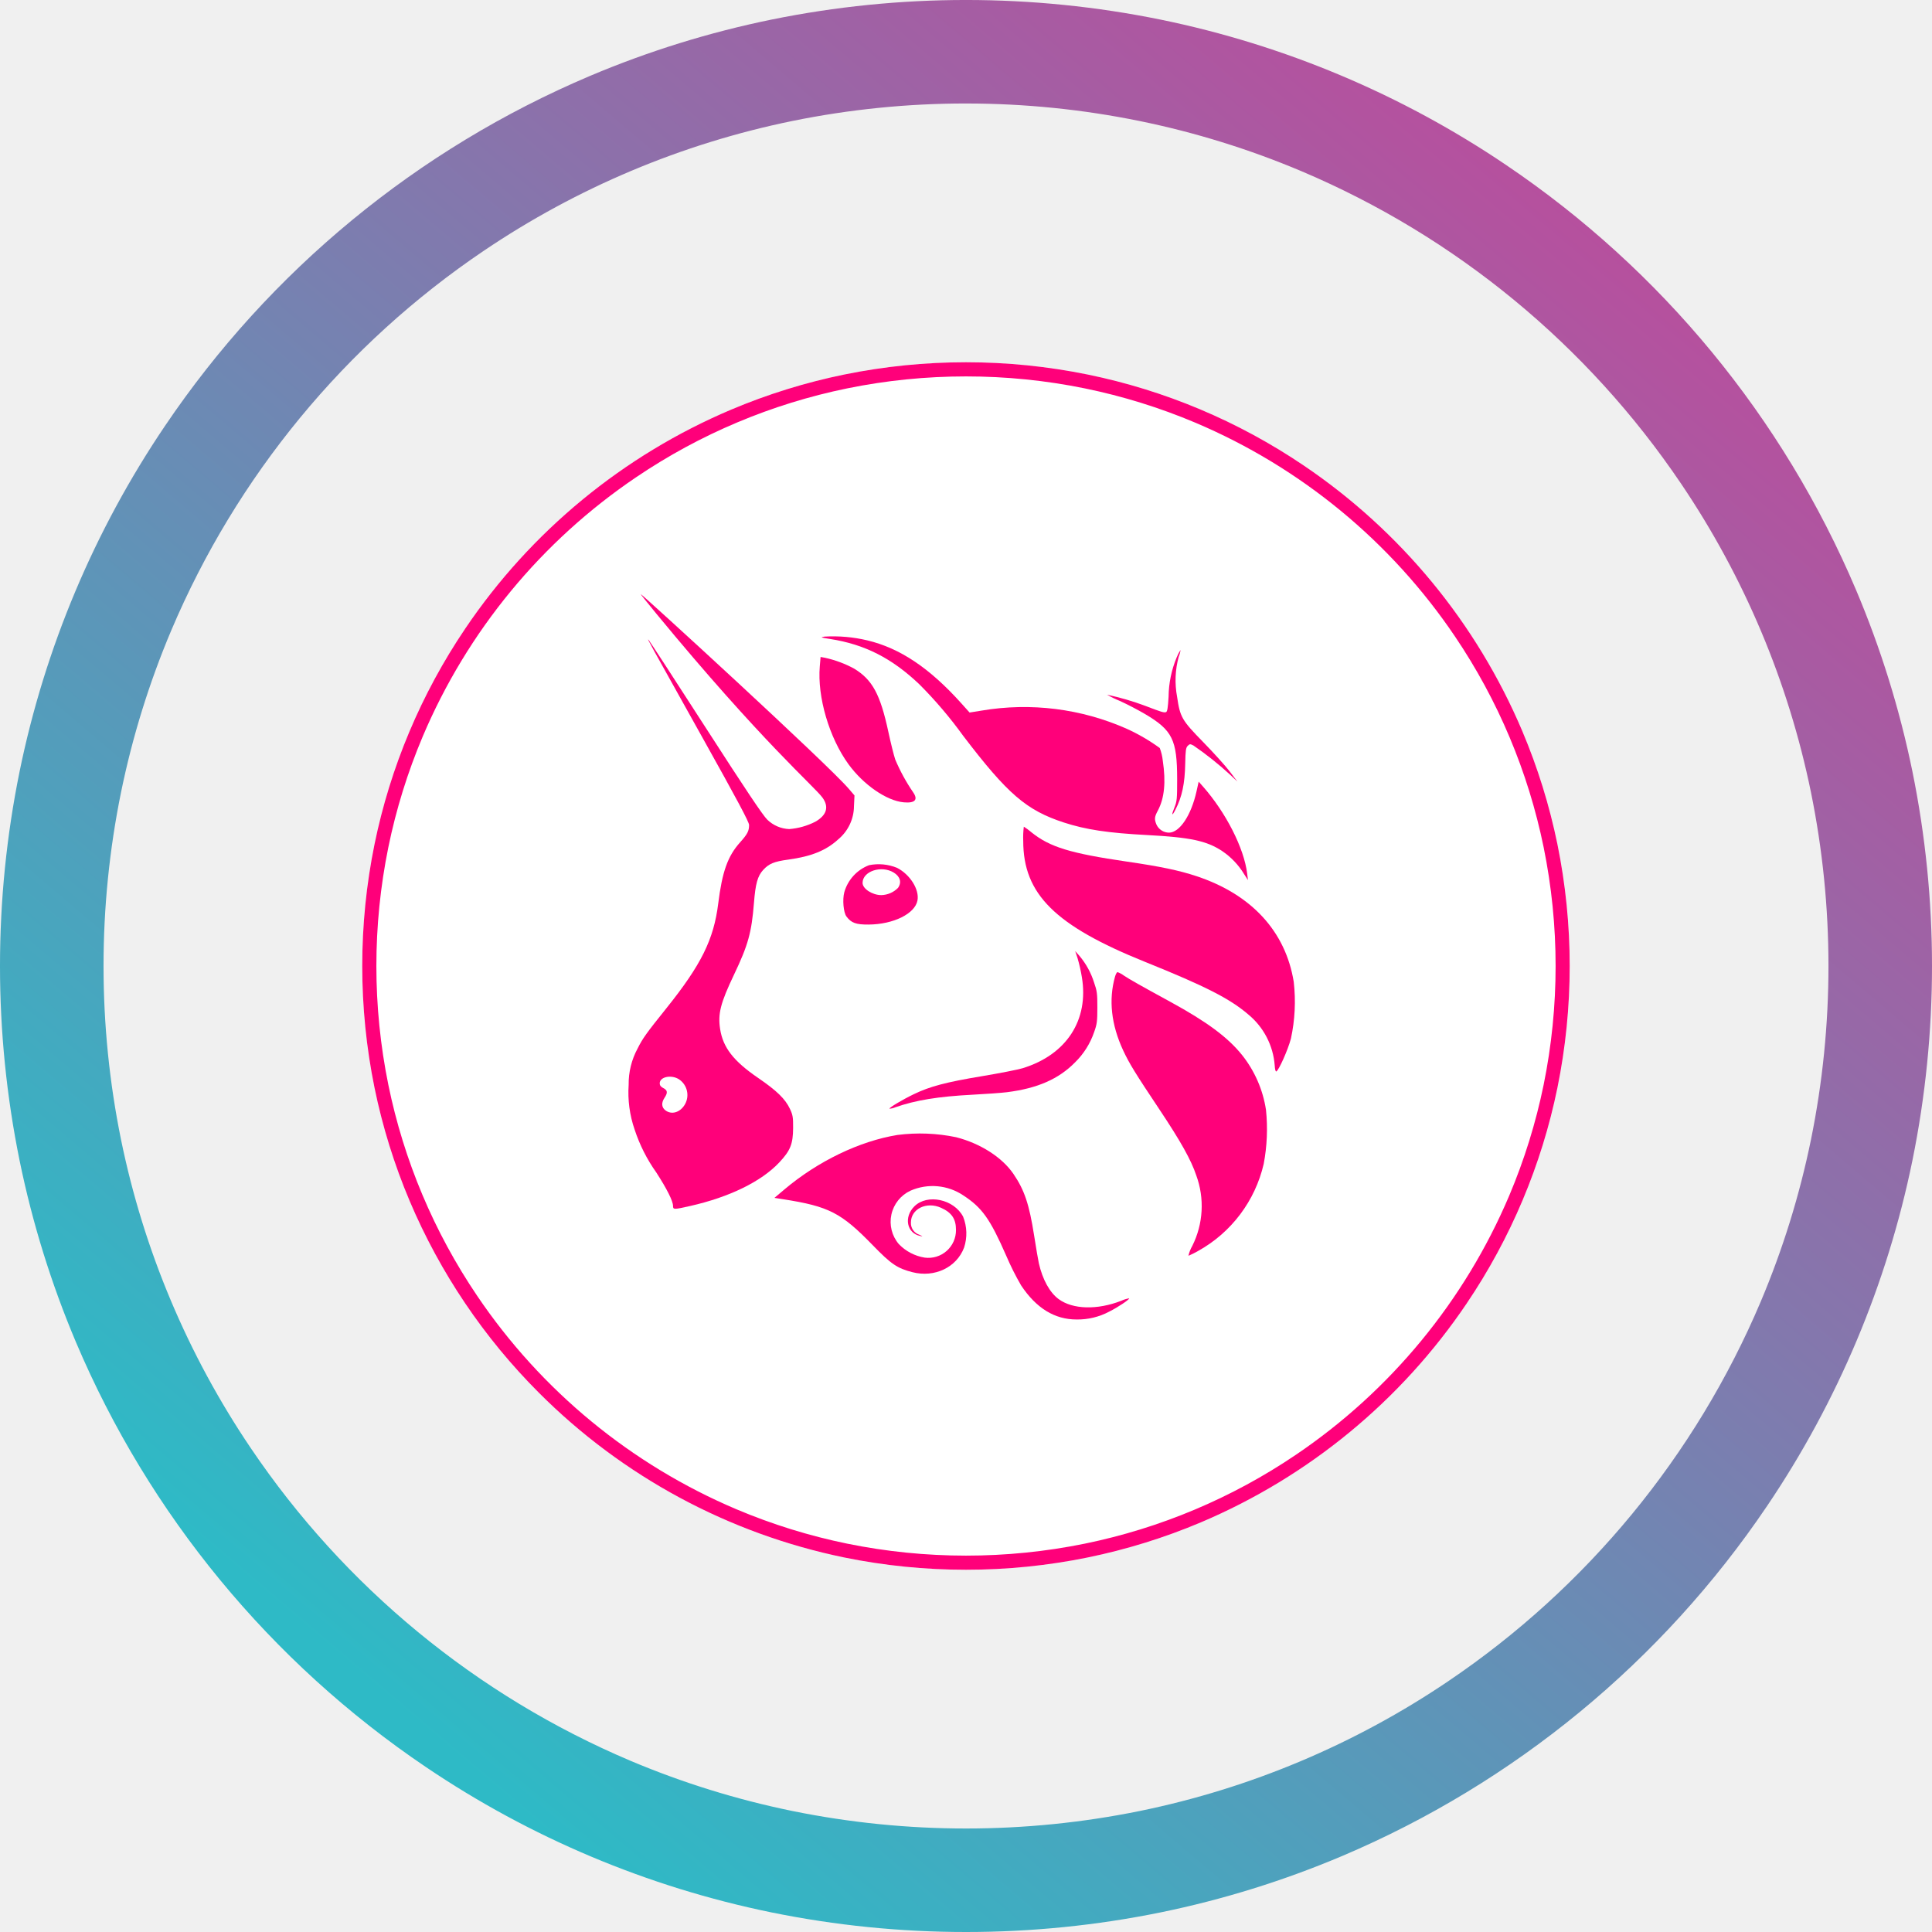
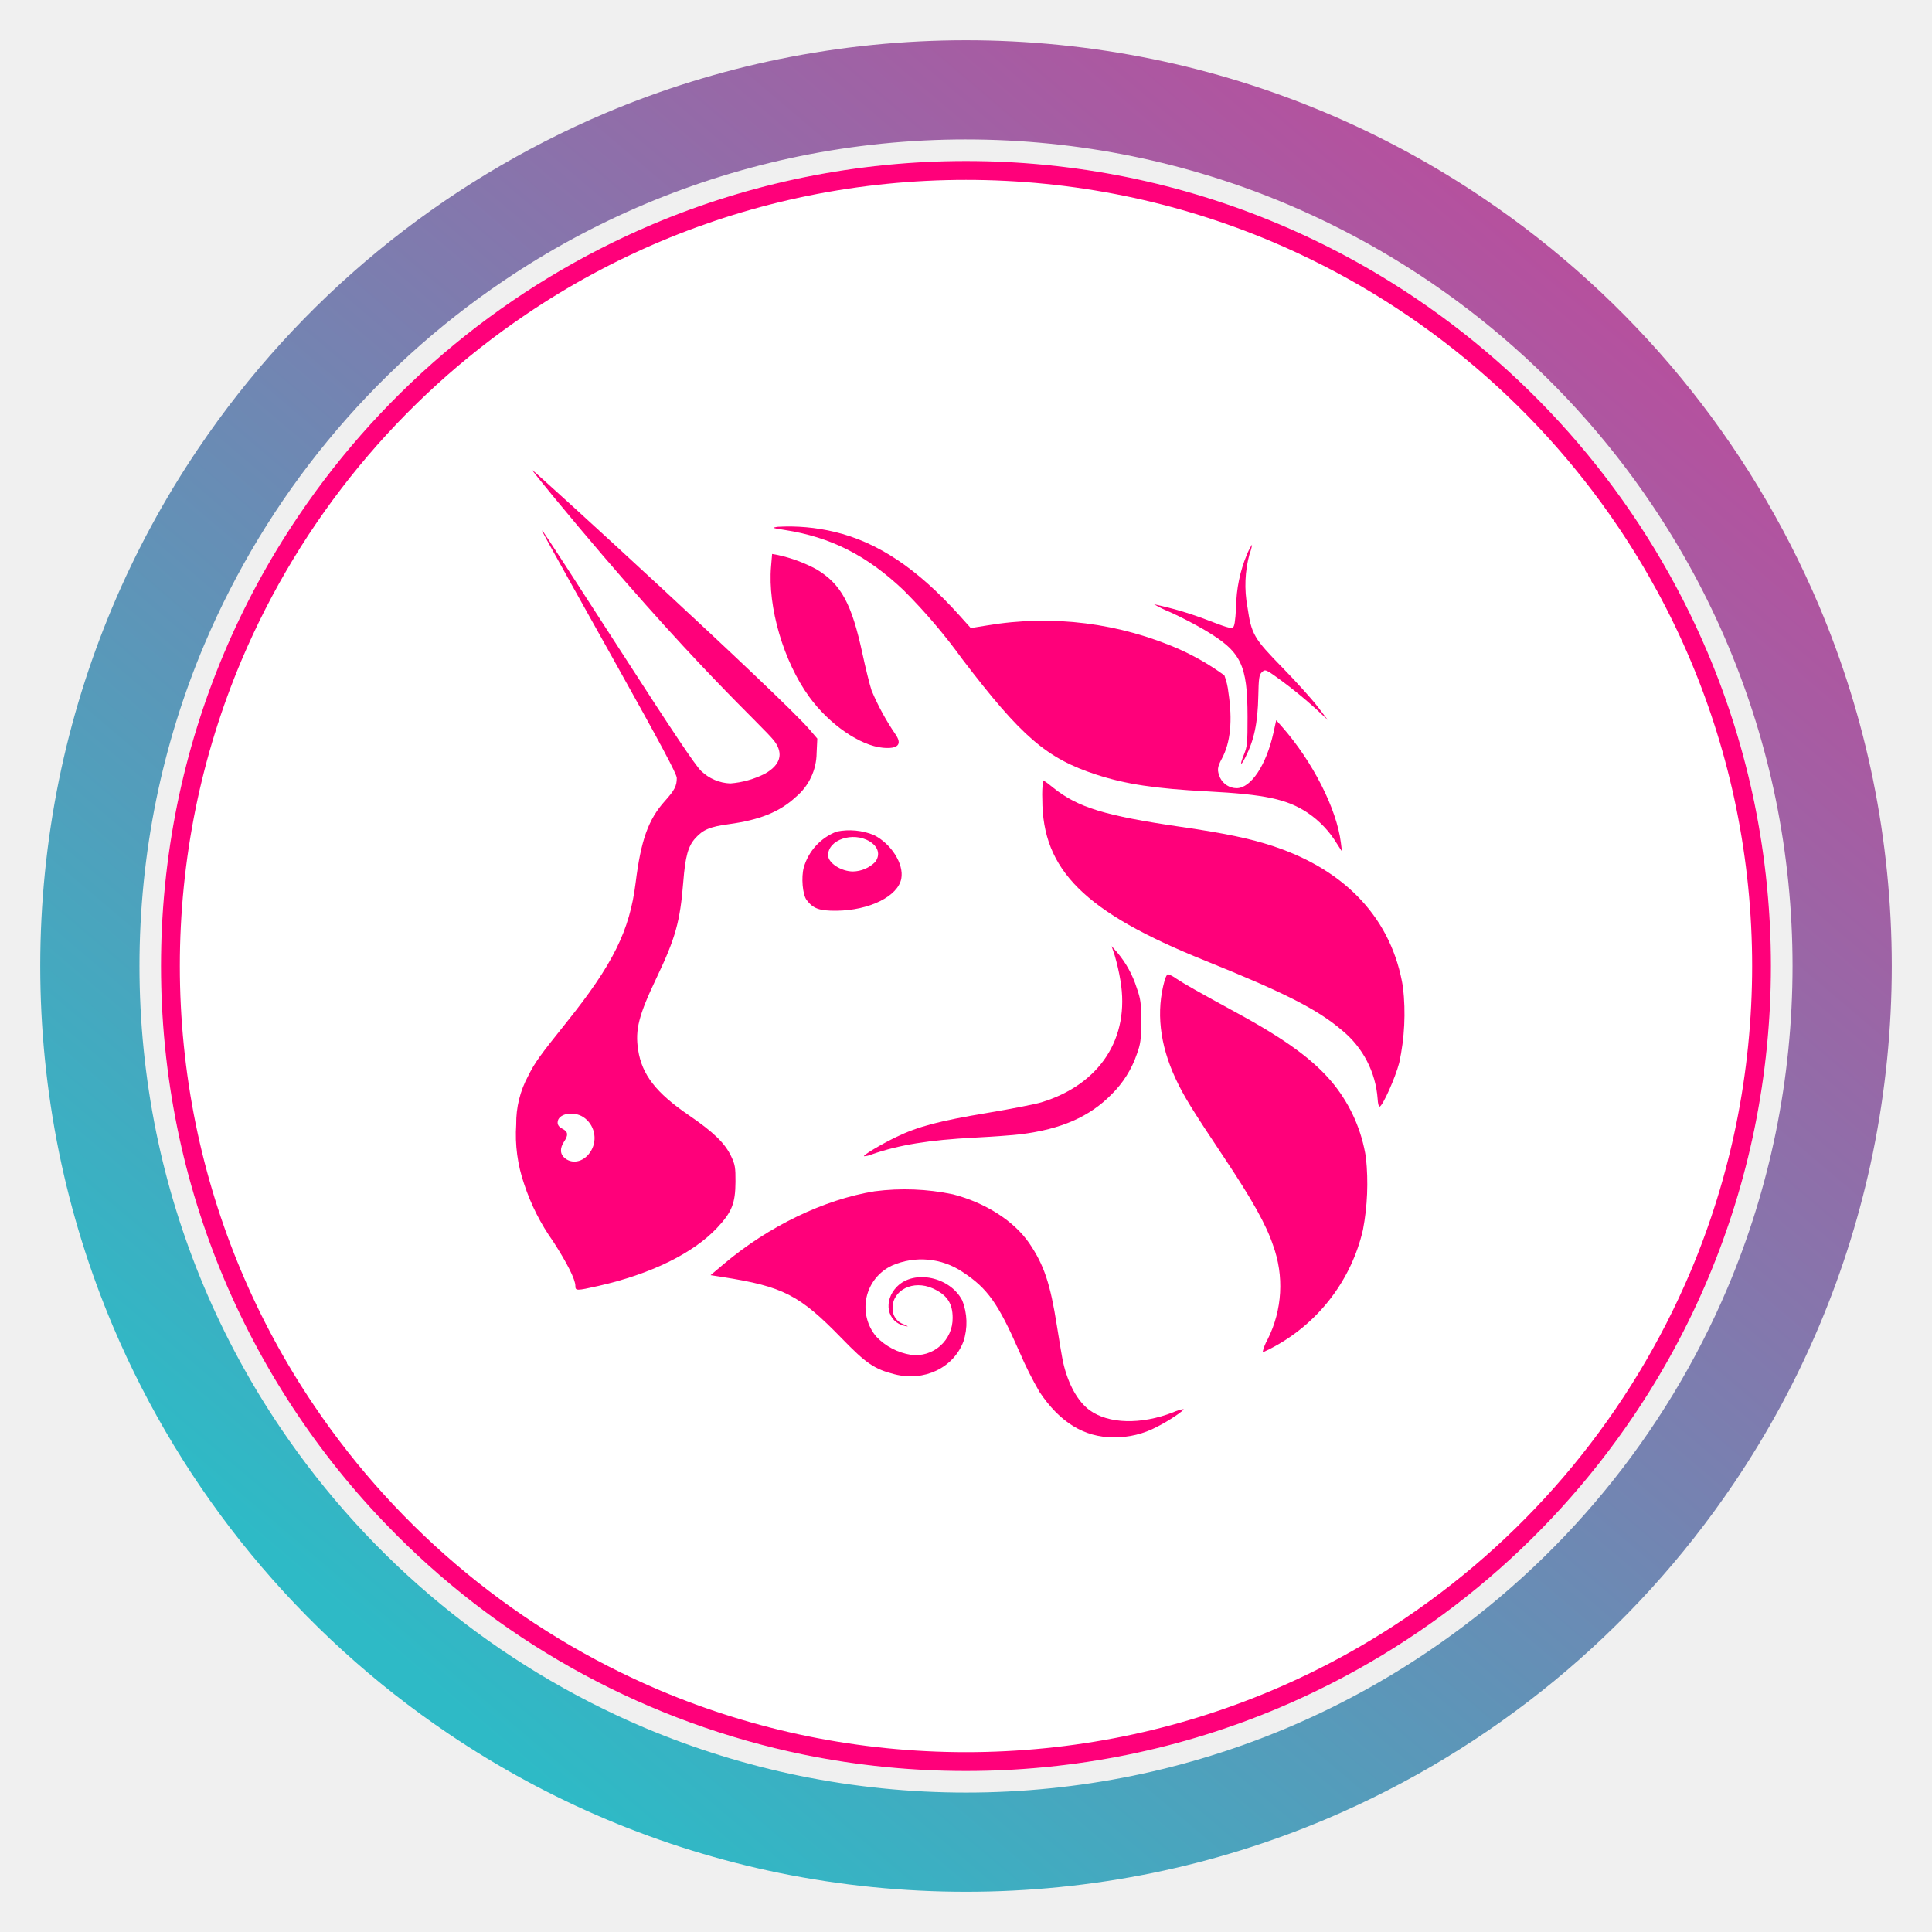
<svg xmlns="http://www.w3.org/2000/svg" id="Group_30952" width="48" height="48" version="1.1" viewBox="0 0 48 48">
  <defs id="defs10">
    <linearGradient id="linear-gradient" x1="215.808" x2="52.736" y1="34.56" y2="226.816" gradientUnits="userSpaceOnUse">
      <stop id="stop2" offset="0" stop-color="#b6509e" />
      <stop id="stop4" offset="1" stop-color="#2ebac6" />
    </linearGradient>
    <linearGradient id="linear-gradient-2" x1=".907" x2=".163" y1=".227" y2=".853" />
  </defs>
-   <g id="Group_29109" transform="matrix(.1875 0 0 .1875 0 0)">
+   <g id="Group_29109" transform="matrix(.17969 0 0 .17969 1 1)">
    <path id="Subtraction_108" fill="url(#linear-gradient)" d="M128 256a129 129 0 0 1-25.8-2.6 127.3 127.3 0 0 1-45.77-19.261 128.37 128.37 0 0 1-46.375-56.315A127.4 127.4 0 0 1 2.6 153.8a129.25 129.25 0 0 1 0-51.593 127.3 127.3 0 0 1 19.26-45.77 128.37 128.37 0 0 1 56.317-46.378A127.3 127.3 0 0 1 102.2 2.6a129.2 129.2 0 0 1 51.593 0 127.3 127.3 0 0 1 45.77 19.26 128.37 128.37 0 0 1 46.375 56.316A127.3 127.3 0 0 1 253.4 102.2a129.25 129.25 0 0 1 0 51.593 127.3 127.3 0 0 1-19.26 45.77 128.4 128.4 0 0 1-56.316 46.375A127.4 127.4 0 0 1 153.8 253.4 129 129 0 0 1 128 256m0-242.287a115 115 0 0 0-23.033 2.322A113.7 113.7 0 0 0 64.1 33.232a114.6 114.6 0 0 0-41.4 50.283 113.7 113.7 0 0 0-6.659 21.452 115.4 115.4 0 0 0 0 46.065 113.7 113.7 0 0 0 17.2 40.866 114.63 114.63 0 0 0 50.282 41.407 113.8 113.8 0 0 0 21.453 6.658 115.4 115.4 0 0 0 46.065 0 113.6 113.6 0 0 0 40.866-17.2 114.6 114.6 0 0 0 41.393-50.278 113.7 113.7 0 0 0 6.659-21.453 115.4 115.4 0 0 0 0-46.065 113.7 113.7 0 0 0-17.2-40.865A114.6 114.6 0 0 0 172.485 22.7a113.7 113.7 0 0 0-21.453-6.659A115 115 0 0 0 128 13.714Z" style="fill:url(#linear-gradient)" />
  </g>
-   <svg id="g1" width="30" height="30" x="9" y="9" viewBox="0 0 256 256.002">
+   <svg id="g1" width="40" height="40" x="4" y="4" viewBox="0 0 256 256.002">
    <defs>
      <style>.cls-2,.cls-3{fill:#ff007a}.cls-3{fill-rule:evenodd}</style>
    </defs>
    <g id="Group_33854" transform="translate(0 .002)">
      <circle id="Ellipse_1587" cx="128" cy="128" r="128" fill="#fff" />
      <path id="Subtraction_259" d="M1535 18716a128.8 128.8 0 0 1-25.8-2.6 127.9 127.9 0 0 1-64.714-34.889 128.2 128.2 0 0 1-27.431-40.686 127.3 127.3 0 0 1-7.458-24.027 129.3 129.3 0 0 1 0-51.594 127.3 127.3 0 0 1 19.259-45.77 128.35 128.35 0 0 1 56.316-46.375 127 127 0 0 1 24.027-7.459 129.2 129.2 0 0 1 51.594 0 127.3 127.3 0 0 1 45.768 19.26 128.36 128.36 0 0 1 46.373 56.318 127.4 127.4 0 0 1 7.458 24.025 129.3 129.3 0 0 1 0 51.594 127.3 127.3 0 0 1-19.259 45.77 128.4 128.4 0 0 1-56.314 46.375 127.4 127.4 0 0 1-24.026 7.457A128.8 128.8 0 0 1 1535 18716m0-253a126 126 0 0 0-25.193 2.539 124.3 124.3 0 0 0-44.7 18.809 125.36 125.36 0 0 0-45.29 55 124.4 124.4 0 0 0-7.284 23.463 126.2 126.2 0 0 0 0 50.385 124.3 124.3 0 0 0 18.809 44.7 125.34 125.34 0 0 0 55 45.287 124.4 124.4 0 0 0 23.464 7.283 126.2 126.2 0 0 0 50.384 0 124.3 124.3 0 0 0 44.7-18.807 125.4 125.4 0 0 0 45.289-55 124.4 124.4 0 0 0 7.284-23.463 126.2 126.2 0 0 0 0-50.385 124.3 124.3 0 0 0-18.809-44.7 125.37 125.37 0 0 0-55-45.289 124.5 124.5 0 0 0-23.464-7.283A126 126 0 0 0 1535 18463" class="cls-2" transform="translate(-1407 -18460)" />
      <g id="Group_33853" transform="translate(56.436 49.154)">
        <path id="Path_10841" d="M96.369 60.255c-2.016-.313-2.1-.349-1.152-.5a31.3 31.3 0 0 1 9.068.8c6.9 1.641 13.188 5.846 19.9 13.314l1.782 1.984 2.549-.41a53.8 53.8 0 0 1 30.8 3.867 40 40 0 0 1 6.972 4.067 10.8 10.8 0 0 1 .643 2.708c.679 4.5.339 7.947-1.036 10.523-.749 1.4-.791 1.846-.288 3.045a2.95 2.95 0 0 0 2.632 1.665c2.271 0 4.715-3.674 5.848-8.781l.449-2.029.892 1.009c4.888 5.538 8.727 13.09 9.387 18.466l.172 1.4-.821-1.274a15.7 15.7 0 0 0-4.654-4.89c-3.28-2.17-6.747-2.909-15.931-3.393-8.294-.437-12.988-1.145-17.643-2.663-7.919-2.582-11.911-6.021-21.319-18.363a90 90 0 0 0-9.33-10.958c-5.841-5.542-11.577-8.448-18.92-9.587" class="cls-2" transform="translate(-53.643 -50.746)" />
        <path id="Path_10842" d="M170.426 72.6a22.3 22.3 0 0 1 1.708-8.309 9 9 0 0 1 .825-1.593 5.4 5.4 0 0 1-.383 1.436 18.9 18.9 0 0 0-.346 8.5c.636 4.336 1 4.962 5.582 9.646 2.149 2.2 4.65 4.968 5.557 6.157l1.648 2.163-1.648-1.546a70 70 0 0 0-7.675-6.1c-.686-.353-.788-.347-1.212.074-.39.388-.472.972-.527 3.731-.084 4.3-.67 7.06-2.085 9.819-.764 1.493-.886 1.174-.193-.511.517-1.258.57-1.811.566-5.973-.009-8.364-1-10.374-6.824-13.819-1.476-.873-3.906-2.131-5.4-2.8a20.4 20.4 0 0 1-2.64-1.289 56 56 0 0 1 8.129 2.373c3.4 1.308 3.961 1.477 4.374 1.319.275-.098.409-.904.544-3.278" class="cls-2" transform="translate(-55.912 -50.858)" />
        <path id="Path_10843" d="M100.266 86.968c-4.092-5.634-6.624-14.268-6.076-20.729l.169-2 .931.17a23.4 23.4 0 0 1 6.178 2.3c3.876 2.354 5.553 5.453 7.26 13.41.5 2.331 1.157 4.968 1.458 5.861A39.6 39.6 0 0 0 114 92.957c1.076 1.57.361 2.314-2.015 2.1-3.629-.328-8.547-3.722-11.719-8.089" class="cls-2" transform="translate(-53.624 -50.912)" />
        <path id="Path_10844" d="M164.8 130.247c-19.123-7.7-25.858-14.383-25.858-25.66a18 18 0 0 1 .126-3.017 14.5 14.5 0 0 1 1.644 1.217c3.877 3.11 8.22 4.438 20.242 6.193 7.074 1.031 11.054 1.865 14.727 3.083 11.672 3.871 18.893 11.727 20.615 22.426a37 37 0 0 1-.6 12.012c-.641 2.427-2.6 6.8-3.113 6.969-.144.047-.285-.5-.322-1.254a15.5 15.5 0 0 0-5.636-10.859c-3.886-3.33-9.094-5.983-21.825-11.11" class="cls-2" transform="translate(-55.245 -52.263)" />
        <path id="Path_10845" d="M150.306 134.436a34 34 0 0 0-.923-4.046l-.489-1.454.907 1.018a16.3 16.3 0 0 1 3.085 5.608c.641 1.831.713 2.376.708 5.351 0 2.921-.085 3.534-.678 5.182a16.4 16.4 0 0 1-4.036 6.42c-3.493 3.556-7.984 5.524-14.465 6.34-1.127.142-4.41.381-7.3.531-7.275.379-12.063 1.16-16.365 2.671a3.5 3.5 0 0 1-1.227.293c-.174-.172 2.755-1.919 5.175-3.084 3.411-1.643 6.807-2.541 14.416-3.807 3.759-.626 7.64-1.386 8.626-1.689 9.312-2.854 14.098-10.219 12.566-19.334" class="cls-2" transform="translate(-54.181 -53.252)" />
        <path id="Path_10846" d="M160.839 150.172c-2.541-5.462-3.124-10.735-1.732-15.653.148-.525.388-.956.532-.956a5.2 5.2 0 0 1 1.333.721c1.17.787 3.519 2.116 9.775 5.527 7.806 4.256 12.257 7.552 15.284 11.317a24.6 24.6 0 0 1 5.08 11.633 39.6 39.6 0 0 1-.48 11.449 28.43 28.43 0 0 1-13.931 18.482 18 18 0 0 1-2.034 1.009 7.5 7.5 0 0 1 .825-2.1 18.88 18.88 0 0 0 .838-14.95c-1.083-3.243-3.292-7.2-7.753-13.891-5.189-7.776-6.461-9.845-7.737-12.588" class="cls-2" transform="translate(-55.948 -53.419)" />
        <path id="Path_10847" d="M86.327 180.926c7.1-5.992 15.927-10.248 23.97-11.555a37.4 37.4 0 0 1 12.451.482c5.145 1.317 9.747 4.266 12.141 7.78 2.339 3.434 3.343 6.427 4.387 13.085.413 2.626.861 5.264 1 5.861.785 3.451 2.311 6.21 4.2 7.595 3.005 2.2 8.181 2.336 13.272.351a6.6 6.6 0 0 1 1.666-.518c.185.183-2.379 1.9-4.187 2.8a14.24 14.24 0 0 1-6.941 1.686c-4.663 0-8.534-2.372-11.764-7.209a58 58 0 0 1-3.175-6.335c-3.41-7.779-5.095-10.148-9.054-12.742a11.68 11.68 0 0 0-11.234-1.022 7.278 7.278 0 0 0-2.471 11.323 9.75 9.75 0 0 0 5.488 2.869 5.86 5.86 0 0 0 6.631-5.87c0-2.338-.9-3.672-3.161-4.694-3.089-1.394-6.41.236-6.395 3.138a2.6 2.6 0 0 0 1.787 2.576c.8.361.814.389.165.254-2.835-.588-3.5-4.006-1.219-6.275 2.736-2.724 8.4-1.522 10.339 2.2a9.6 9.6 0 0 1 .2 6.55c-1.593 4.2-6.238 6.414-10.95 5.211-3.208-.819-4.515-1.706-8.382-5.69-6.721-6.923-9.33-8.265-19.019-9.777l-1.857-.29z" class="cls-2" transform="translate(-53.266 -54.705)" />
        <path id="Path_10848" d="M50.52 42.742c22.445 27.242 33.526 36.65 35.244 39.024 1.418 1.961.885 3.723-1.545 5.1a14.7 14.7 0 0 1-5.519 1.553 7.07 7.07 0 0 1-4.636-1.983c-.912-.865-4.594-6.363-13.094-19.552-6.5-10.092-11.946-18.463-12.095-18.6-.343-.324-.337-.313 11.432 20.745 7.39 13.223 9.885 17.9 9.885 18.523 0 1.271-.347 1.94-1.916 3.69-2.615 2.918-3.784 6.2-4.628 12.98-.946 7.6-3.606 12.976-10.978 22.17-4.315 5.382-5.022 6.369-6.11 8.538a15.75 15.75 0 0 0-1.9 7.712 24 24 0 0 0 1.267 9.49 34 34 0 0 0 4.6 9.1c2.246 3.479 3.54 6.064 3.54 7.076 0 .8.154.806 3.635.019 8.33-1.88 15.095-5.189 18.9-9.244 2.354-2.51 2.907-3.895 2.925-7.335.012-2.249-.067-2.72-.675-4.014-.99-2.106-2.792-3.857-6.763-6.572-5.2-3.557-7.426-6.421-8.04-10.359-.5-3.232.081-5.512 2.959-11.546 2.98-6.245 3.718-8.907 4.218-15.2.323-4.066.769-5.671 1.938-6.958 1.219-1.343 2.316-1.8 5.332-2.209 4.917-.672 8.048-1.944 10.622-4.316a9.22 9.22 0 0 0 3.311-7.024l.109-2.262-1.248-1.455C86.761 74.561 47.494 38.6 47.216 38.6c-.059 0 1.428 1.865 3.304 4.142m6.08 104.022a4 4 0 0 0-1.23-5.27c-1.615-1.074-4.123-.569-4.123.831 0 .427.236.737.768 1.011.9.461.961.979.256 2.039s-.656 2.016.162 2.657c1.317 1.032 3.185.468 4.167-1.268" class="cls-3" transform="translate(-44.616 -38.602)" />
        <path id="Path_10849" d="M104.827 110.031a8.67 8.67 0 0 0-5.247 5.72c-.424 1.565-.183 4.31.452 5.157 1.026 1.37 2.016 1.73 4.7 1.712 5.257-.037 9.827-2.291 10.358-5.11.436-2.31-1.572-5.512-4.336-6.917a10.3 10.3 0 0 0-5.927-.562m6.145 4.8c.811-1.152.456-2.4-.922-3.238-2.626-1.6-6.6-.277-6.6 2.2 0 1.235 2.07 2.582 3.968 2.582a5.13 5.13 0 0 0 3.554-1.539z" class="cls-3" transform="translate(-53.814 -52.561)" />
      </g>
    </g>
  </svg>
</svg>
